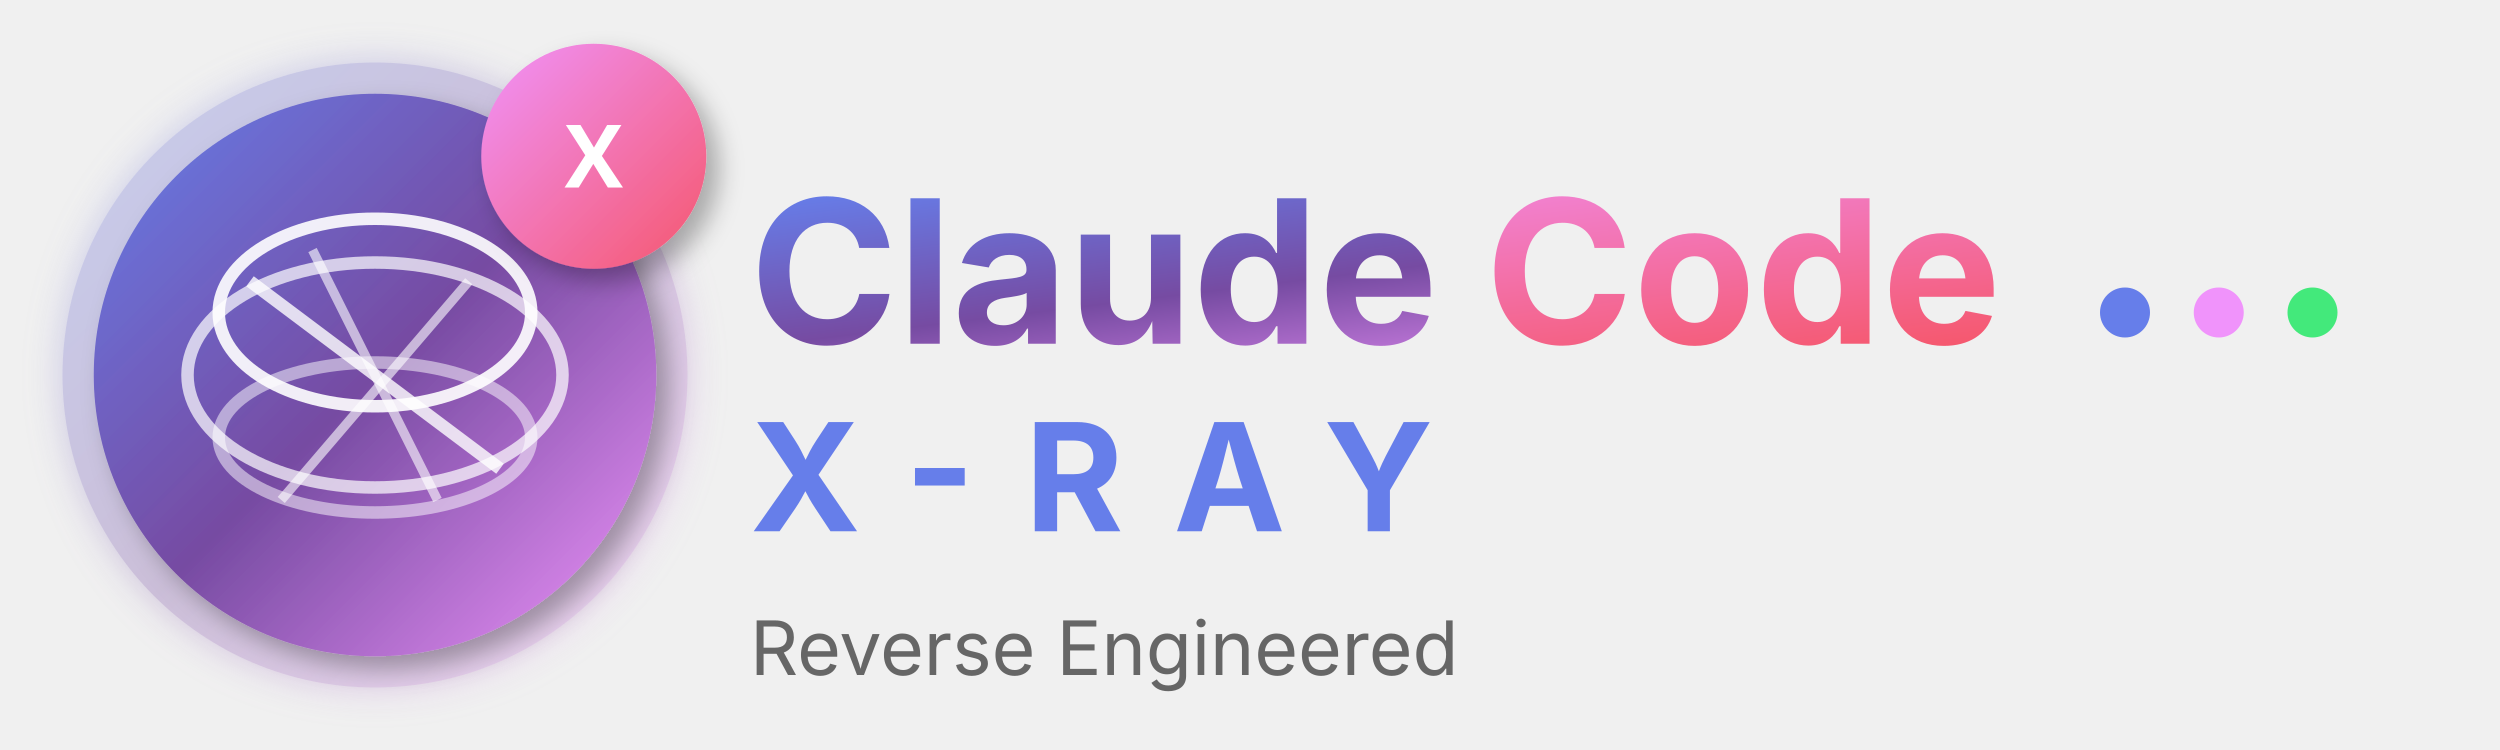
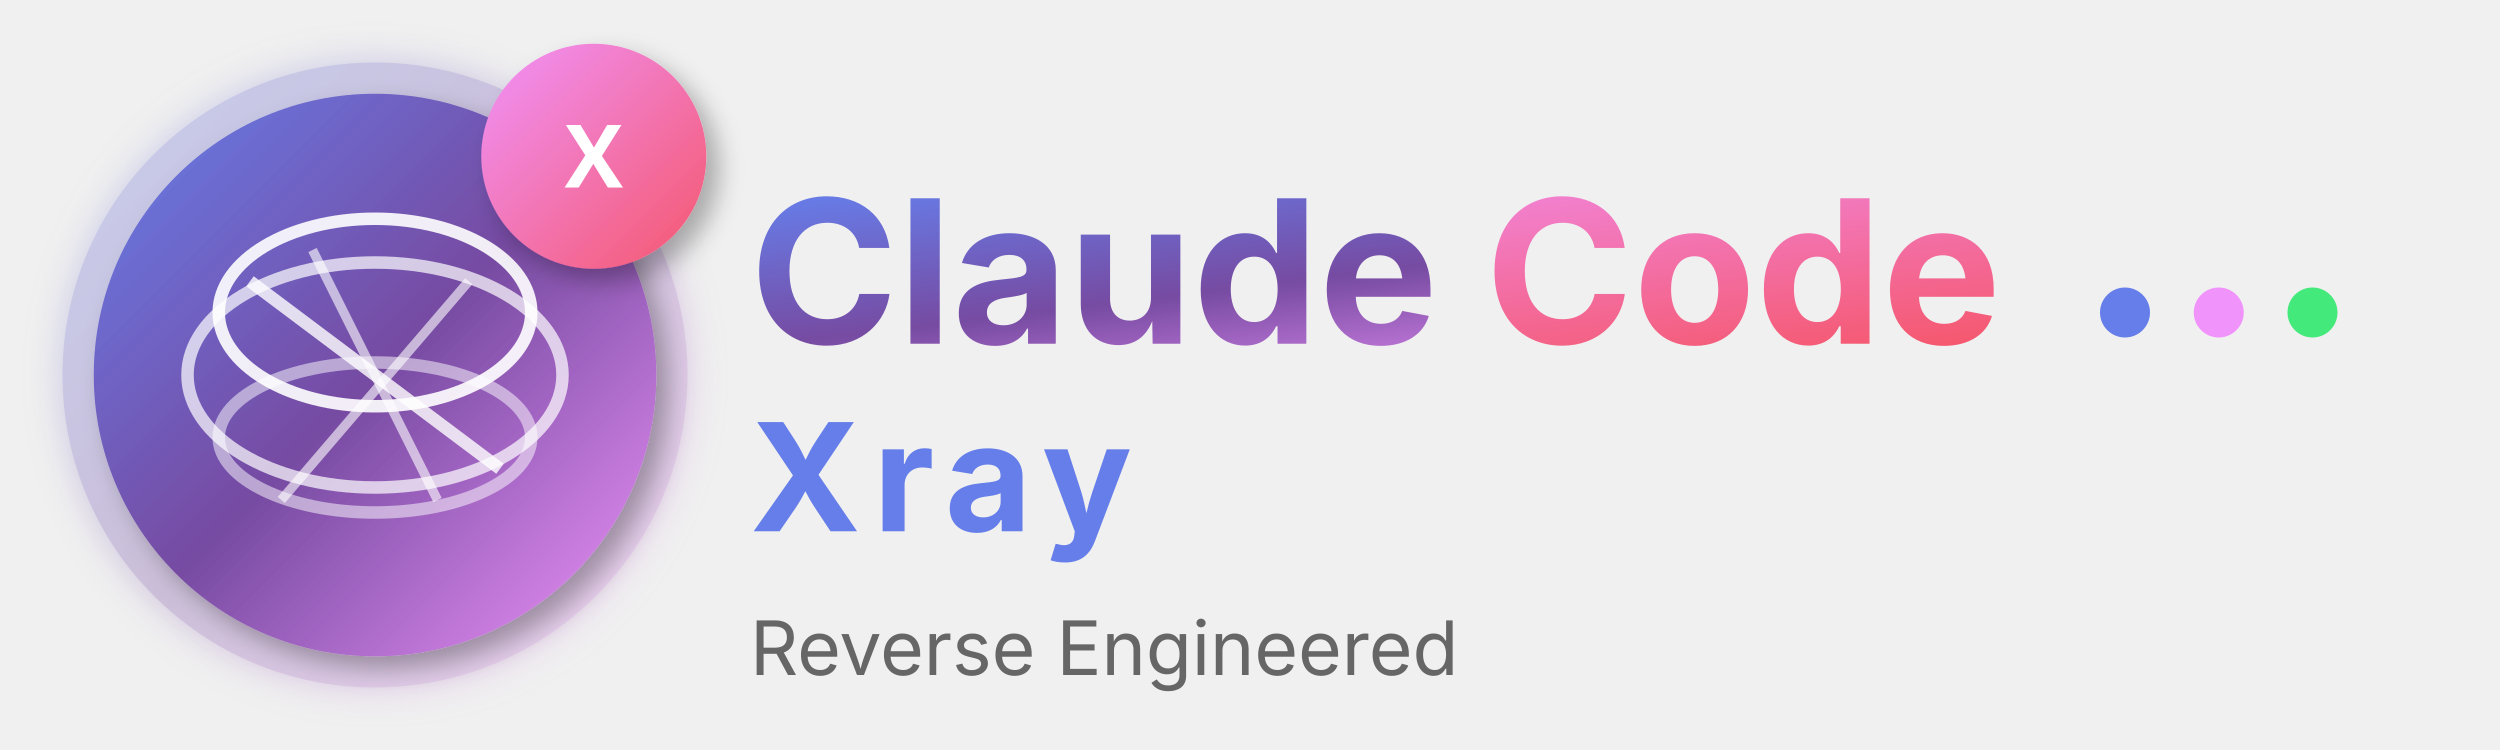
<svg xmlns="http://www.w3.org/2000/svg" viewBox="0 0 400 120">
  <defs>
    <linearGradient id="logoGrad1" x1="0%" y1="0%" x2="100%" y2="100%">
      <stop offset="0%" style="stop-color:#667eea" />
      <stop offset="50%" style="stop-color:#764ba2" />
      <stop offset="100%" style="stop-color:#f093fb" />
    </linearGradient>
    <linearGradient id="logoGrad2" x1="0%" y1="0%" x2="100%" y2="100%">
      <stop offset="0%" style="stop-color:#f093fb" />
      <stop offset="100%" style="stop-color:#f5576c" />
    </linearGradient>
    <linearGradient id="logoGrad3" x1="0%" y1="0%" x2="100%" y2="100%">
      <stop offset="0%" style="stop-color:#43e97b" />
      <stop offset="100%" style="stop-color:#38f9d7" />
    </linearGradient>
    <filter id="glow" x="-50%" y="-50%" width="200%" height="200%">
      <feGaussianBlur stdDeviation="3" result="coloredBlur" />
      <feMerge>
        <feMergeNode in="coloredBlur" />
        <feMergeNode in="SourceGraphic" />
      </feMerge>
    </filter>
    <filter id="shadow" x="-20%" y="-20%" width="140%" height="140%">
      <feDropShadow dx="2" dy="2" stdDeviation="2" flood-opacity="0.3" />
    </filter>
  </defs>
  <circle cx="60" cy="60" r="50" fill="url(#logoGrad1)" filter="url(#glow)" opacity="0.3" />
  <circle cx="60" cy="60" r="45" fill="url(#logoGrad1)" filter="url(#shadow)" />
  <ellipse cx="60" cy="50" rx="25" ry="15" fill="none" stroke="#fff" stroke-width="2" opacity="0.9" />
  <ellipse cx="60" cy="60" rx="30" ry="18" fill="none" stroke="#fff" stroke-width="2" opacity="0.7" />
  <ellipse cx="60" cy="70" rx="25" ry="12" fill="none" stroke="#fff" stroke-width="2" opacity="0.5" />
  <line x1="40" y1="45" x2="80" y2="75" stroke="#fff" stroke-width="2" opacity="0.8" />
  <line x1="50" y1="40" x2="70" y2="80" stroke="#fff" stroke-width="1.5" opacity="0.6" />
  <line x1="45" y1="80" x2="75" y2="45" stroke="#fff" stroke-width="1.5" opacity="0.6" />
  <circle cx="95" cy="25" r="18" fill="url(#logoGrad2)" filter="url(#shadow)" />
  <text x="95" y="30" text-anchor="middle" fill="#fff" font-size="14" font-weight="bold" font-family="system-ui">X</text>
  <text x="120" y="55" fill="#1a1a2e" font-size="32" font-weight="bold" font-family="system-ui, -apple-system, sans-serif">
    <tspan fill="url(#logoGrad1)">Claude</tspan>
    <tspan fill="url(#logoGrad2)">Code</tspan>
  </text>
-   <text x="120" y="85" fill="#667eea" font-size="24" font-weight="bold" font-family="system-ui, -apple-system, sans-serif" letter-spacing="8">
-     X-RAY
+   <text x="120" y="85" fill="#667eea" font-size="24" font-weight="bold" font-family="system-ui, -apple-system, sans-serif" letter-spacing="2">
+     Xray
  </text>
  <text x="120" y="108" fill="#666" font-size="12" font-family="system-ui, -apple-system, sans-serif">
    Reverse Engineered
  </text>
  <circle cx="340" cy="50" r="4" fill="#667eea" />
  <circle cx="355" cy="50" r="4" fill="#f093fb" />
  <circle cx="370" cy="50" r="4" fill="#43e97b" />
</svg>
